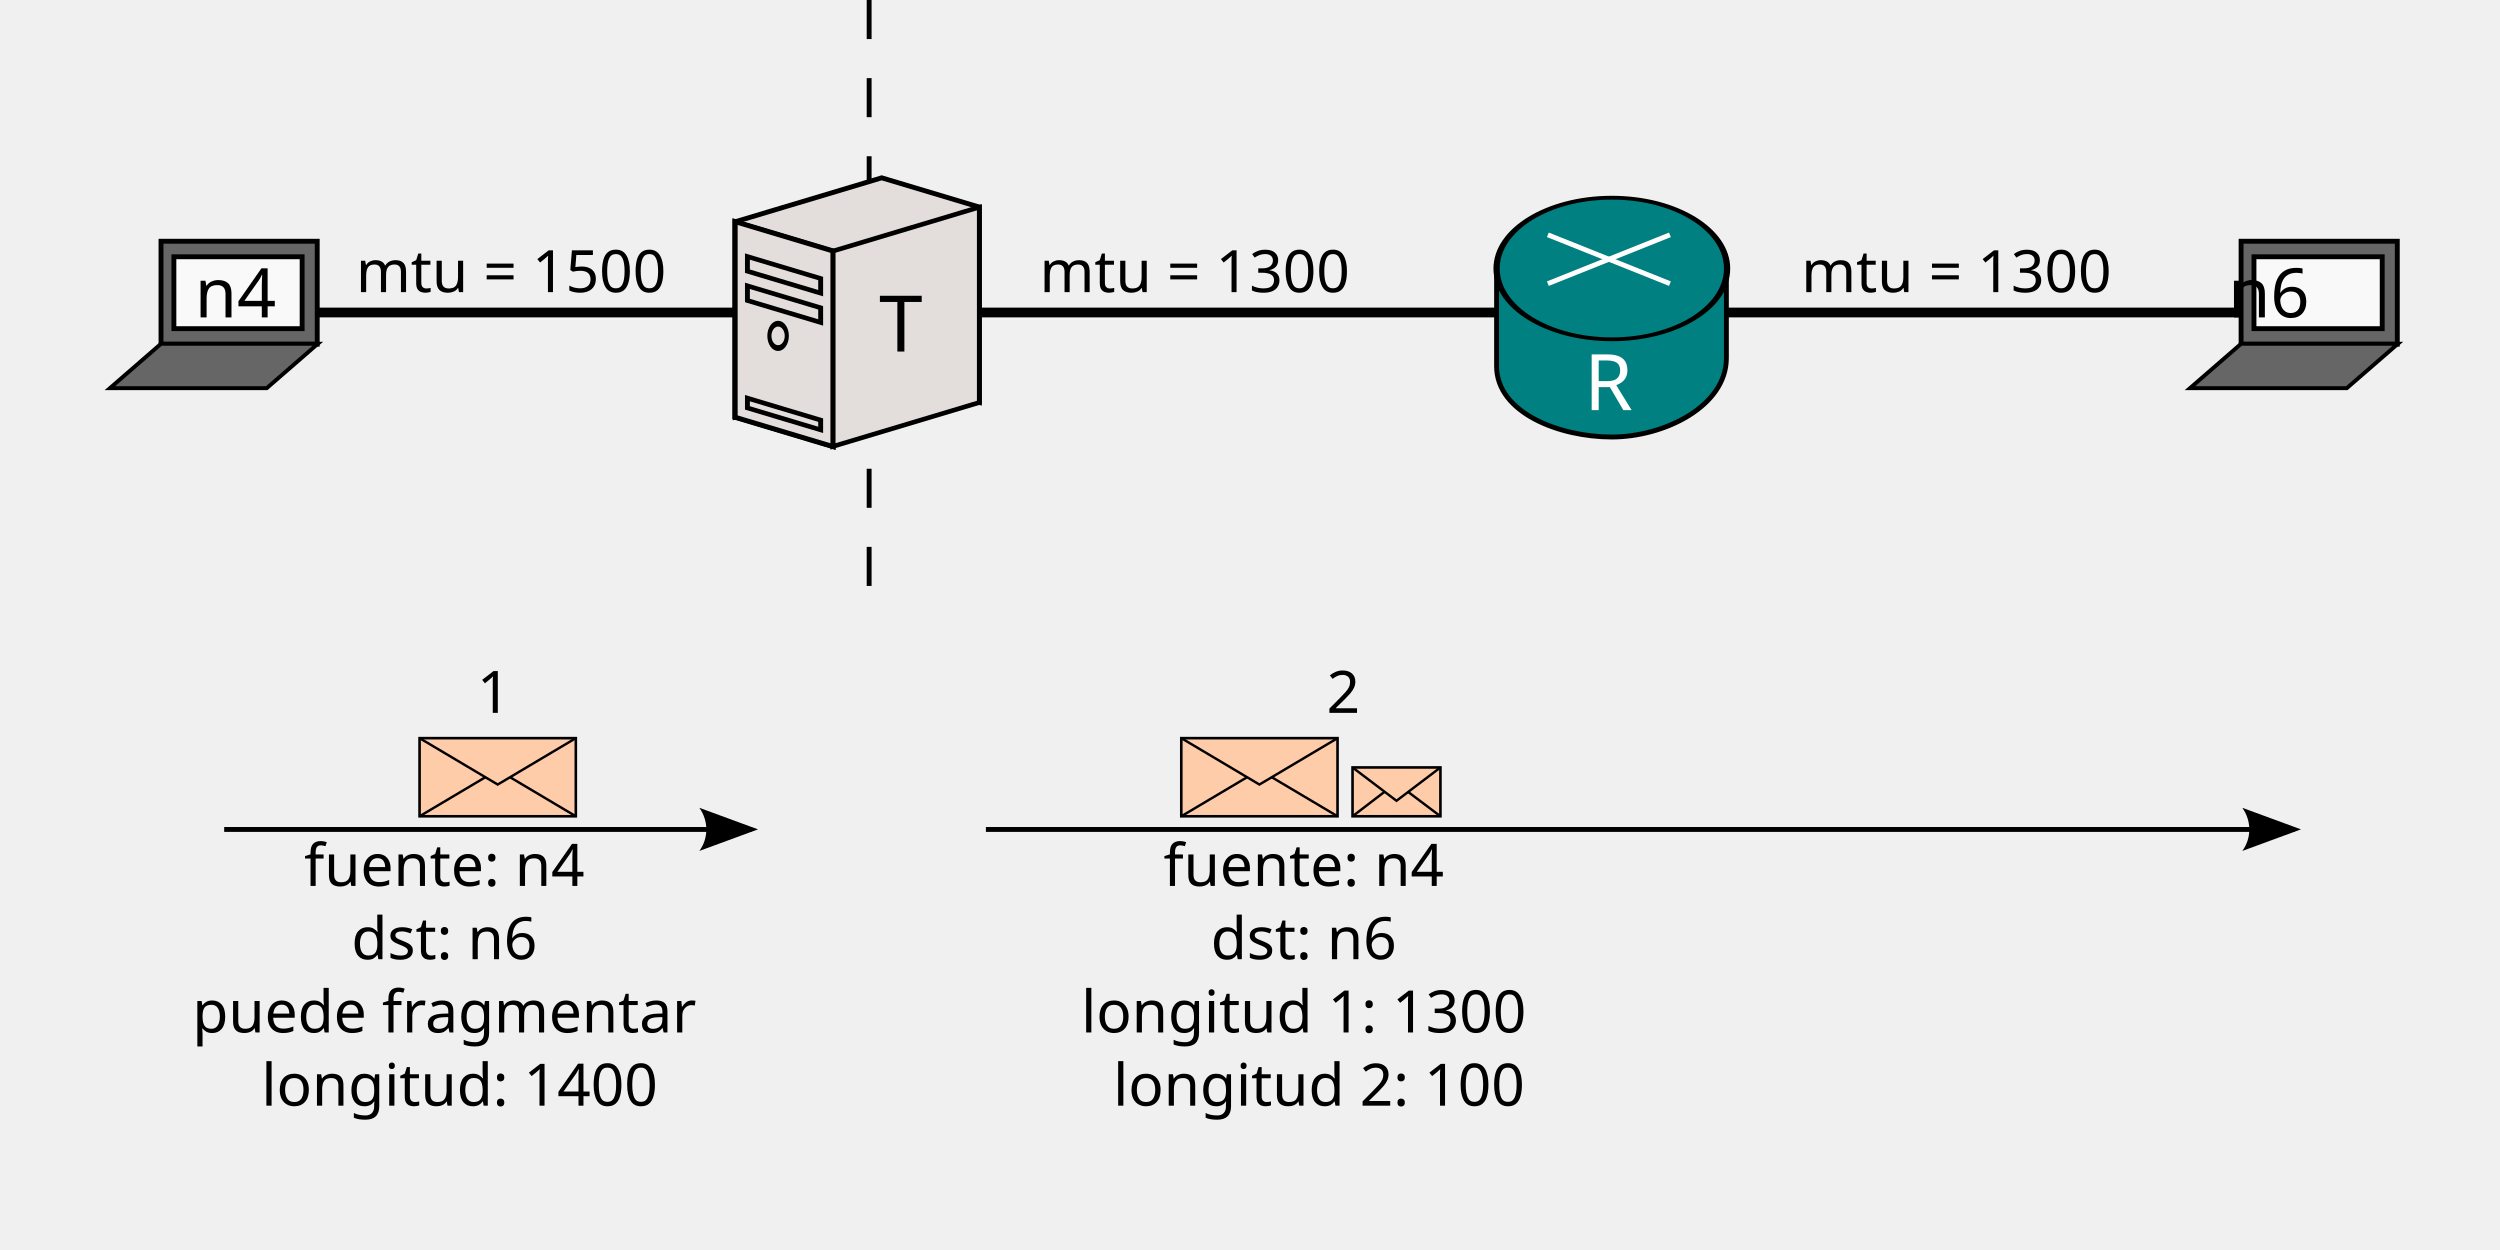
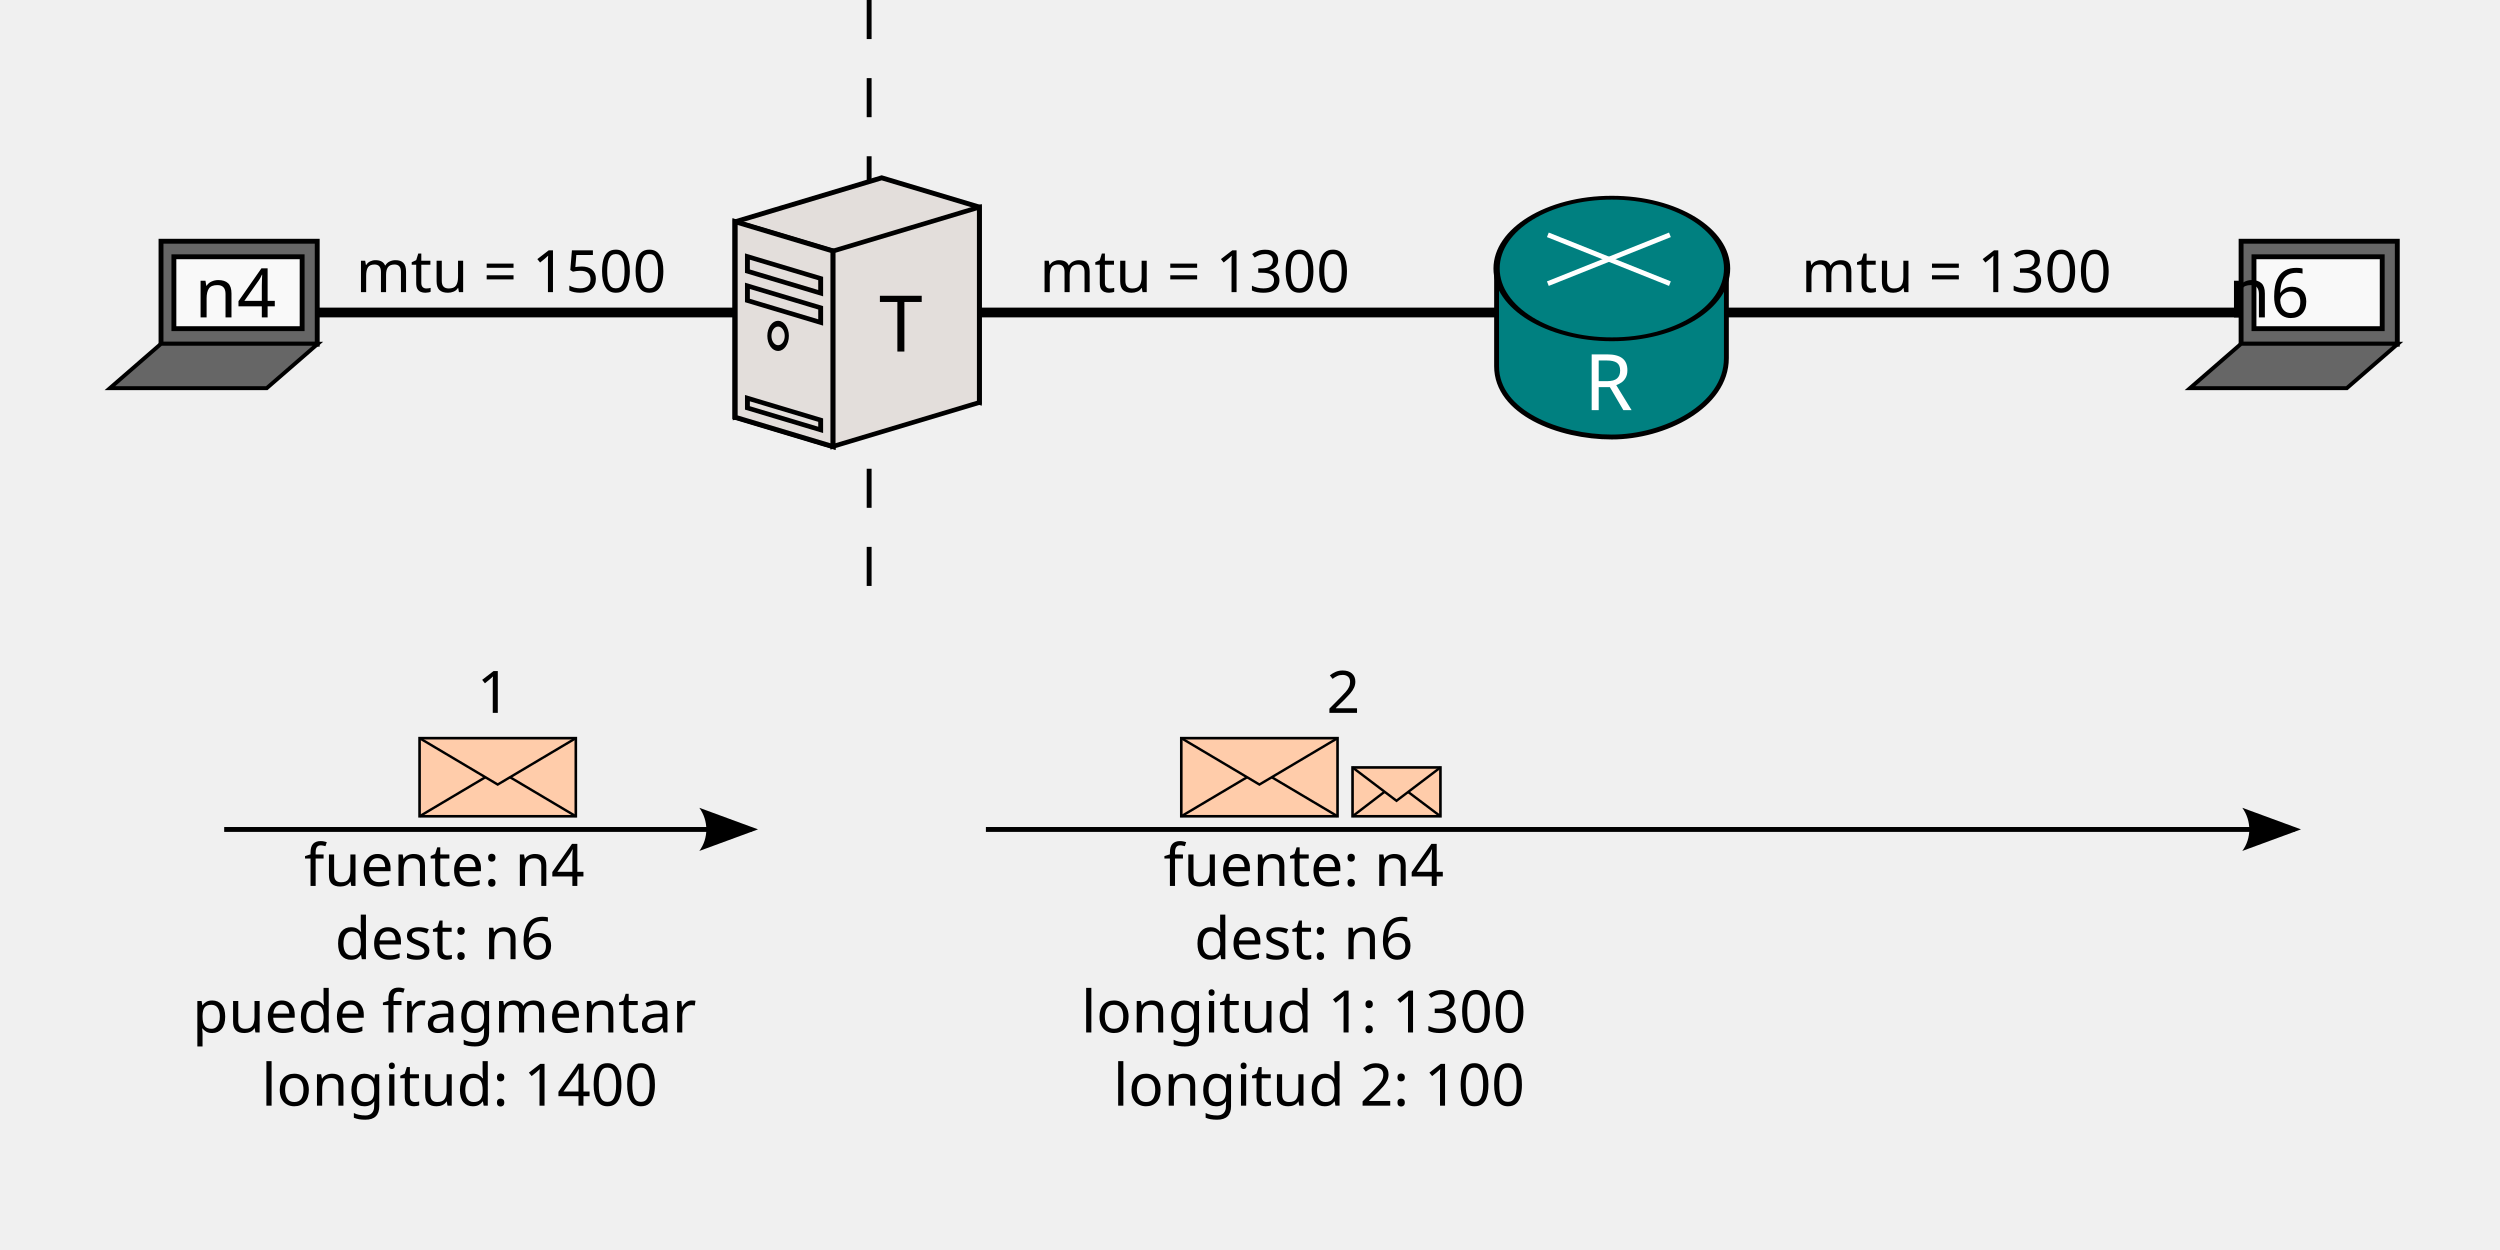
<svg xmlns="http://www.w3.org/2000/svg" xmlns:xlink="http://www.w3.org/1999/xlink" width="512" height="256" id="svg2" version="1.1">
  <defs id="defs4">
    <marker orient="auto" refY="0" refX="0" id="Arrow2Lstart" style="overflow:visible">
      <path id="path4032" style="fill-rule:evenodd;stroke-width:0.625;stroke-linejoin:round" d="M 8.719,4.034 -2.207,0.016 8.719,-4.002 c -1.745,2.372 -1.735,5.617 -6e-7,8.035 z" transform="matrix(1.1,0,0,1.1,1.1,0)" />
    </marker>
    <marker orient="auto" refY="0" refX="0" id="Arrow2Lend" style="overflow:visible">
      <path id="path4784" style="fill-rule:evenodd;stroke-width:0.625;stroke-linejoin:round" d="M 8.719,4.034 -2.207,0.016 8.719,-4.002 c -1.745,2.372 -1.735,5.617 -6e-7,8.035 z" transform="matrix(-1.1,0,0,-1.1,-1.1,0)" />
    </marker>
  </defs>
  <g id="layer1" transform="translate(0,-796.3622)" style="display:inline">
    <path style="fill:none;stroke:#000000;stroke-width:2;stroke-linecap:butt;stroke-linejoin:miter;stroke-miterlimit:4;stroke-opacity:1;stroke-dasharray:none" d="m 48,860.362 424,0" id="path3823" />
    <path style="fill:none;stroke:#000000;stroke-width:1;stroke-linecap:butt;stroke-linejoin:miter;stroke-miterlimit:4;stroke-opacity:1;stroke-dasharray:8, 8;stroke-dashoffset:0" d="m 178,796.362 0,128" id="path3076" />
    <g id="g3141" style="display:inline" transform="matrix(0.7270794,0,0,0.7270794,12.98127,54.80632)">
      <rect style="fill:#666666;stroke:#000000;stroke-width:1.375;stroke-miterlimit:4;stroke-dasharray:none" id="rect3143" width="44" height="29" x="27.5" y="163.5" transform="translate(0,924.3622)" />
      <rect style="fill:#666666;stroke:#000000;stroke-width:1.699;stroke-miterlimit:4;stroke-dasharray:none" id="rect3145" width="44.176" height="19.089" x="1313.716" y="1703.361" transform="matrix(1,0,-0.7551013,0.6556081,0,0)" />
      <rect transform="translate(0,924.3622)" style="fill:#f9f9f9;stroke:#000000;stroke-width:1.375;stroke-miterlimit:4;stroke-dasharray:none" id="rect3147" width="36.125" height="20.25" x="31.125" y="167.875" />
    </g>
    <text xml:space="preserve" style="font-size:14px;font-style:normal;font-weight:normal;line-height:125%;letter-spacing:0px;word-spacing:0px;fill:#000000;fill-opacity:1;stroke:none;font-family:Sans" x="39.891" y="861.362" id="text3023">
      <tspan id="tspan3025" x="39.891" y="861.362">n4</tspan>
    </text>
    <use x="0" y="0" xlink:href="#g3141" id="use3051" transform="translate(426,0)" width="512" height="256" />
    <text id="text3053" y="861.362" x="473.759" style="font-size:14px;font-style:normal;font-weight:normal;text-align:center;line-height:125%;letter-spacing:0px;word-spacing:0px;text-anchor:middle;fill:#000000;fill-opacity:1;stroke:none;font-family:Sans" xml:space="preserve">
      <tspan y="861.362" x="473.759" id="tspan3055">n6</tspan>
    </text>
    <flowRoot xml:space="preserve" id="flowRoot3068" style="font-size:12px;font-style:normal;font-weight:normal;line-height:125%;letter-spacing:0px;word-spacing:0px;fill:#000000;fill-opacity:1;stroke:none;font-family:Sans" transform="translate(0,796.3622)">
      <flowRegion id="flowRegion3070">
        <rect id="rect3072" width="198.741" height="116.942" x="13.33" y="-59.077" />
      </flowRegion>
      <flowPara id="flowPara3074" />
    </flowRoot>
    <path style="fill:none;stroke:#000000;stroke-width:1;stroke-linecap:butt;stroke-linejoin:miter;stroke-miterlimit:4;stroke-opacity:1;stroke-dasharray:none;marker-end:url(#Arrow2Lend);display:inline" d="m 45.913,966.234 108,0" id="path4243" />
    <g style="display:inline" id="g3848" transform="matrix(0.5,0,0,0.5,85.92759,437.3536)">
      <path id="rect3839" d="m 0,1020.362 64,0 0,32 -64,0 z" style="fill:#ffccaa;fill-opacity:1;stroke:#000000;stroke-width:1.071;stroke-miterlimit:4;stroke-opacity:1;stroke-dashoffset:0" />
      <path transform="translate(0,540.3622)" id="path3841" d="m 0,480 32,19 32,-19" style="fill:none;stroke:#000000;stroke-width:1px;stroke-linecap:butt;stroke-linejoin:miter;stroke-opacity:1" />
      <path style="fill:none;stroke:#000000;stroke-width:1px;stroke-linecap:butt;stroke-linejoin:miter;stroke-opacity:1" d="m 0,1052.362 26.994,-16.027 m 10.027,0.01 L 64,1052.362" id="path3843" />
    </g>
    <text xml:space="preserve" style="font-style:normal;font-weight:normal;font-size:12px;line-height:125%;font-family:Sans;text-align:center;letter-spacing:0px;word-spacing:0px;text-anchor:middle;display:inline;fill:#000000;fill-opacity:1;stroke:none" x="101.928" y="977.802" id="text4233">
      <tspan x="101.928" y="977.802" id="tspan4241">fuente: n4</tspan>
-       <tspan x="101.928" y="992.802" id="tspan3075">dst: n6</tspan>
+       <tspan x="101.928" y="992.802" id="tspan3075">dest: n6</tspan>
      <tspan x="101.928" y="1007.803" id="tspan3122">puede fragmentar</tspan>
      <tspan x="101.928" y="1022.803" id="tspan3153">longitud: 1400</tspan>
    </text>
    <g transform="translate(150.5723,638.1521)" style="display:inline" id="g3092">
      <path id="path3094" d="m 30,194.625 -30,9 0,40 30,-9 20,6 0,-40 -20,-6 z" style="fill:#e3dedb;stroke:#000000;stroke-width:1;stroke-miterlimit:4;stroke-opacity:1;stroke-dasharray:none;stroke-dashoffset:0;display:inline" />
      <rect transform="matrix(1,0.3,0,1,0,-796.3622)" y="1000" x="0" height="40" width="20" id="rect3096" style="fill:#ffe680;stroke:#000000;stroke-width:1.145;stroke-miterlimit:4;stroke-opacity:1;stroke-dasharray:none;stroke-dashoffset:0;display:inline" />
      <rect style="fill:#e3dedb;stroke:#000000;stroke-width:1;stroke-miterlimit:4;stroke-opacity:1;stroke-dasharray:none;stroke-dashoffset:0;display:inline" id="rect3098" width="30" height="40" x="20" y="1012" transform="matrix(1,-0.3,0,1,0,-796.3622)" />
      <rect style="fill:#e3dedb;stroke:#000000;stroke-width:1;stroke-miterlimit:4;stroke-opacity:1;stroke-dasharray:none;stroke-dashoffset:0;display:inline" id="rect3100" width="20" height="40" x="0" y="1000" transform="matrix(1,0.3,0,1,0,-796.3622)" />
      <rect transform="matrix(1,0.3,0,1,0,0)" y="210" x="2.5" height="3" width="15" id="rect3102" style="fill:none;stroke:#000000;stroke-width:1;stroke-miterlimit:4;stroke-opacity:1;stroke-dasharray:none;stroke-dashoffset:0;display:inline" />
      <rect style="fill:none;stroke:#000000;stroke-width:1;stroke-miterlimit:4;stroke-opacity:1;stroke-dasharray:none;stroke-dashoffset:0;display:inline" id="rect3104" width="15" height="3" x="2.5" y="216" transform="matrix(1,0.3,0,1,0,0)" />
      <rect transform="matrix(1,0.3,0,1,0,0)" y="239" x="2.5" height="2" width="15" id="rect3106" style="fill:none;stroke:#000000;stroke-width:1;stroke-miterlimit:4;stroke-opacity:1;stroke-dasharray:none;stroke-dashoffset:0;display:inline" />
      <path transform="matrix(0.7130212,0,0,1,2.008852,0)" d="M 12,227 A 2.5,2.5 0 0 1 9.5,229.5 2.5,2.5 0 0 1 7,227 2.5,2.5 0 0 1 9.5,224.5 2.5,2.5 0 0 1 12,227 Z" id="path3108" style="fill:none;stroke:#000000;stroke-width:1.184;stroke-miterlimit:4;stroke-opacity:1;stroke-dasharray:none;stroke-dashoffset:0" />
    </g>
    <text id="text3039" y="868.362" x="180.047" style="font-size:16px;font-style:normal;font-weight:normal;line-height:125%;letter-spacing:0px;word-spacing:0px;fill:#000000;fill-opacity:1;stroke:none;font-family:Sans" xml:space="preserve">
      <tspan y="868.362" x="180.047" id="tspan3041">T</tspan>
    </text>
    <g transform="translate(34.00003,87.09375)" id="g3078">
      <path style="fill:#008080;stroke:#000000;stroke-width:1;stroke-miterlimit:4;stroke-opacity:1;stroke-dasharray:none" d="m 272.5,764.425 0,19.844 c 0,9.528 12.858,14.5 23.594,14.5 10.735,0 23.469,-6.296 23.469,-16.156 l 0,-18.188 z" id="path3080" />
      <path style="fill:#008080;stroke:#000000;stroke-width:2.626;stroke-miterlimit:4;stroke-opacity:1;stroke-dasharray:none" id="path3082" d="m 122.857,235.219 a 48.571,48.571 0 0 1 -48.571,48.571 48.571,48.571 0 0 1 -48.571,-48.571 48.571,48.571 0 0 1 48.571,-48.571 48.571,48.571 0 0 1 48.571,48.571 z" transform="matrix(0.4859544,0,0,0.2985185,260.004,694.0408)" />
      <path style="fill:none;stroke:#ffffff;stroke-width:1px;stroke-linecap:butt;stroke-linejoin:miter;stroke-opacity:1" d="m 283,757.362 25,10" id="path3084" />
      <path style="fill:none;stroke:#ffffff;stroke-width:1px;stroke-linecap:butt;stroke-linejoin:miter;stroke-opacity:1" d="m 308,757.362 -25,10" id="path3086" />
    </g>
    <text id="text3088" y="880.362" x="324.43" style="font-size:16px;font-style:normal;font-weight:normal;line-height:125%;letter-spacing:0px;word-spacing:0px;fill:#ffffff;fill-opacity:1;stroke:none;font-family:Sans" xml:space="preserve">
      <tspan y="880.362" x="324.43" id="tspan3090">R</tspan>
    </text>
    <text xml:space="preserve" style="font-size:12px;font-style:normal;font-weight:normal;line-height:125%;letter-spacing:0px;word-spacing:0px;fill:#000000;fill-opacity:1;stroke:none;font-family:Sans" x="72.91" y="856.192" id="text3110">
      <tspan id="tspan3112" x="72.91" y="856.192">mtu = 1500</tspan>
    </text>
    <text id="text3114" y="856.192" x="212.91" style="font-size:12px;font-style:normal;font-weight:normal;line-height:125%;letter-spacing:0px;word-spacing:0px;fill:#000000;fill-opacity:1;stroke:none;font-family:Sans" xml:space="preserve">
      <tspan y="856.192" x="212.91" id="tspan3116">mtu = 1300</tspan>
    </text>
    <text xml:space="preserve" style="font-size:12px;font-style:normal;font-weight:normal;line-height:125%;letter-spacing:0px;word-spacing:0px;fill:#000000;fill-opacity:1;stroke:none;font-family:Sans" x="368.91" y="856.192" id="text3118">
      <tspan id="tspan3120" x="368.91" y="856.192">mtu = 1300</tspan>
    </text>
    <path id="path3143" d="m 201.913,966.234 268,0" style="fill:none;stroke:#000000;stroke-width:1;stroke-linecap:butt;stroke-linejoin:miter;stroke-miterlimit:4;stroke-opacity:1;stroke-dasharray:none;marker-end:url(#Arrow2Lend);display:inline" />
    <text id="text3145" y="977.802" x="277.928" style="font-style:normal;font-weight:normal;font-size:12px;line-height:125%;font-family:Sans;text-align:center;letter-spacing:0px;word-spacing:0px;text-anchor:middle;display:inline;fill:#000000;fill-opacity:1;stroke:none" xml:space="preserve">
      <tspan id="tspan3147" y="977.802" x="277.928">fuente: n4</tspan>
-       <tspan id="tspan3149" y="992.802" x="277.928">dst: n6</tspan>
+       <tspan id="tspan3149" y="992.802" x="277.928">dest: n6</tspan>
      <tspan id="tspan3151" y="1007.803" x="277.928">longitud 1: 1300</tspan>
      <tspan y="1022.803" x="277.928" id="tspan4793">longitud 2: 100</tspan>
    </text>
    <use x="0" y="0" xlink:href="#g3848" id="use3157" transform="translate(156,0)" width="512" height="512" />
    <text xml:space="preserve" style="font-size:12px;font-style:normal;font-weight:normal;line-height:125%;letter-spacing:0px;word-spacing:0px;fill:#000000;fill-opacity:1;stroke:none;font-family:Sans" x="221.149" y="424.781" id="text5057" transform="translate(0,540.3622)">
      <tspan id="tspan5059" x="221.149" y="424.781" />
    </text>
    <g transform="matrix(0.5,0,0,0.5,277.9276,437.3536)" id="g3064" style="display:inline">
      <path style="fill:#ffccaa;fill-opacity:1;stroke:#000000;stroke-width:1.071;stroke-miterlimit:4;stroke-opacity:1;stroke-dashoffset:0" d="m -1.855,1032.362 36,0 0,20 -36,0 z" id="path3066" />
      <path style="fill:none;stroke:#000000;stroke-width:1px;stroke-linecap:butt;stroke-linejoin:miter;stroke-opacity:1" d="m -1.855,492 18,13.655 18,-13.655" id="path3068" transform="translate(0,540.3622)" />
      <path id="path3070" d="m -1.855,1052.362 13,-9.945 m 9.8,0 13.2,9.945" style="fill:none;stroke:#000000;stroke-width:1px;stroke-linecap:butt;stroke-linejoin:miter;stroke-opacity:1" />
    </g>
    <text xml:space="preserve" style="font-size:12px;font-style:normal;font-weight:normal;line-height:125%;letter-spacing:0px;word-spacing:0px;fill:#000000;fill-opacity:1;stroke:none;font-family:Sans" x="97.682" y="942.362" id="text3049">
      <tspan id="tspan3051" x="97.682" y="942.362">1</tspan>
    </text>
    <text id="text3054" y="942.362" x="271.682" style="font-size:12px;font-style:normal;font-weight:normal;line-height:125%;letter-spacing:0px;word-spacing:0px;fill:#000000;fill-opacity:1;stroke:none;font-family:Sans" xml:space="preserve">
      <tspan y="942.362" x="271.682" id="tspan3056">2</tspan>
    </text>
  </g>
</svg>
